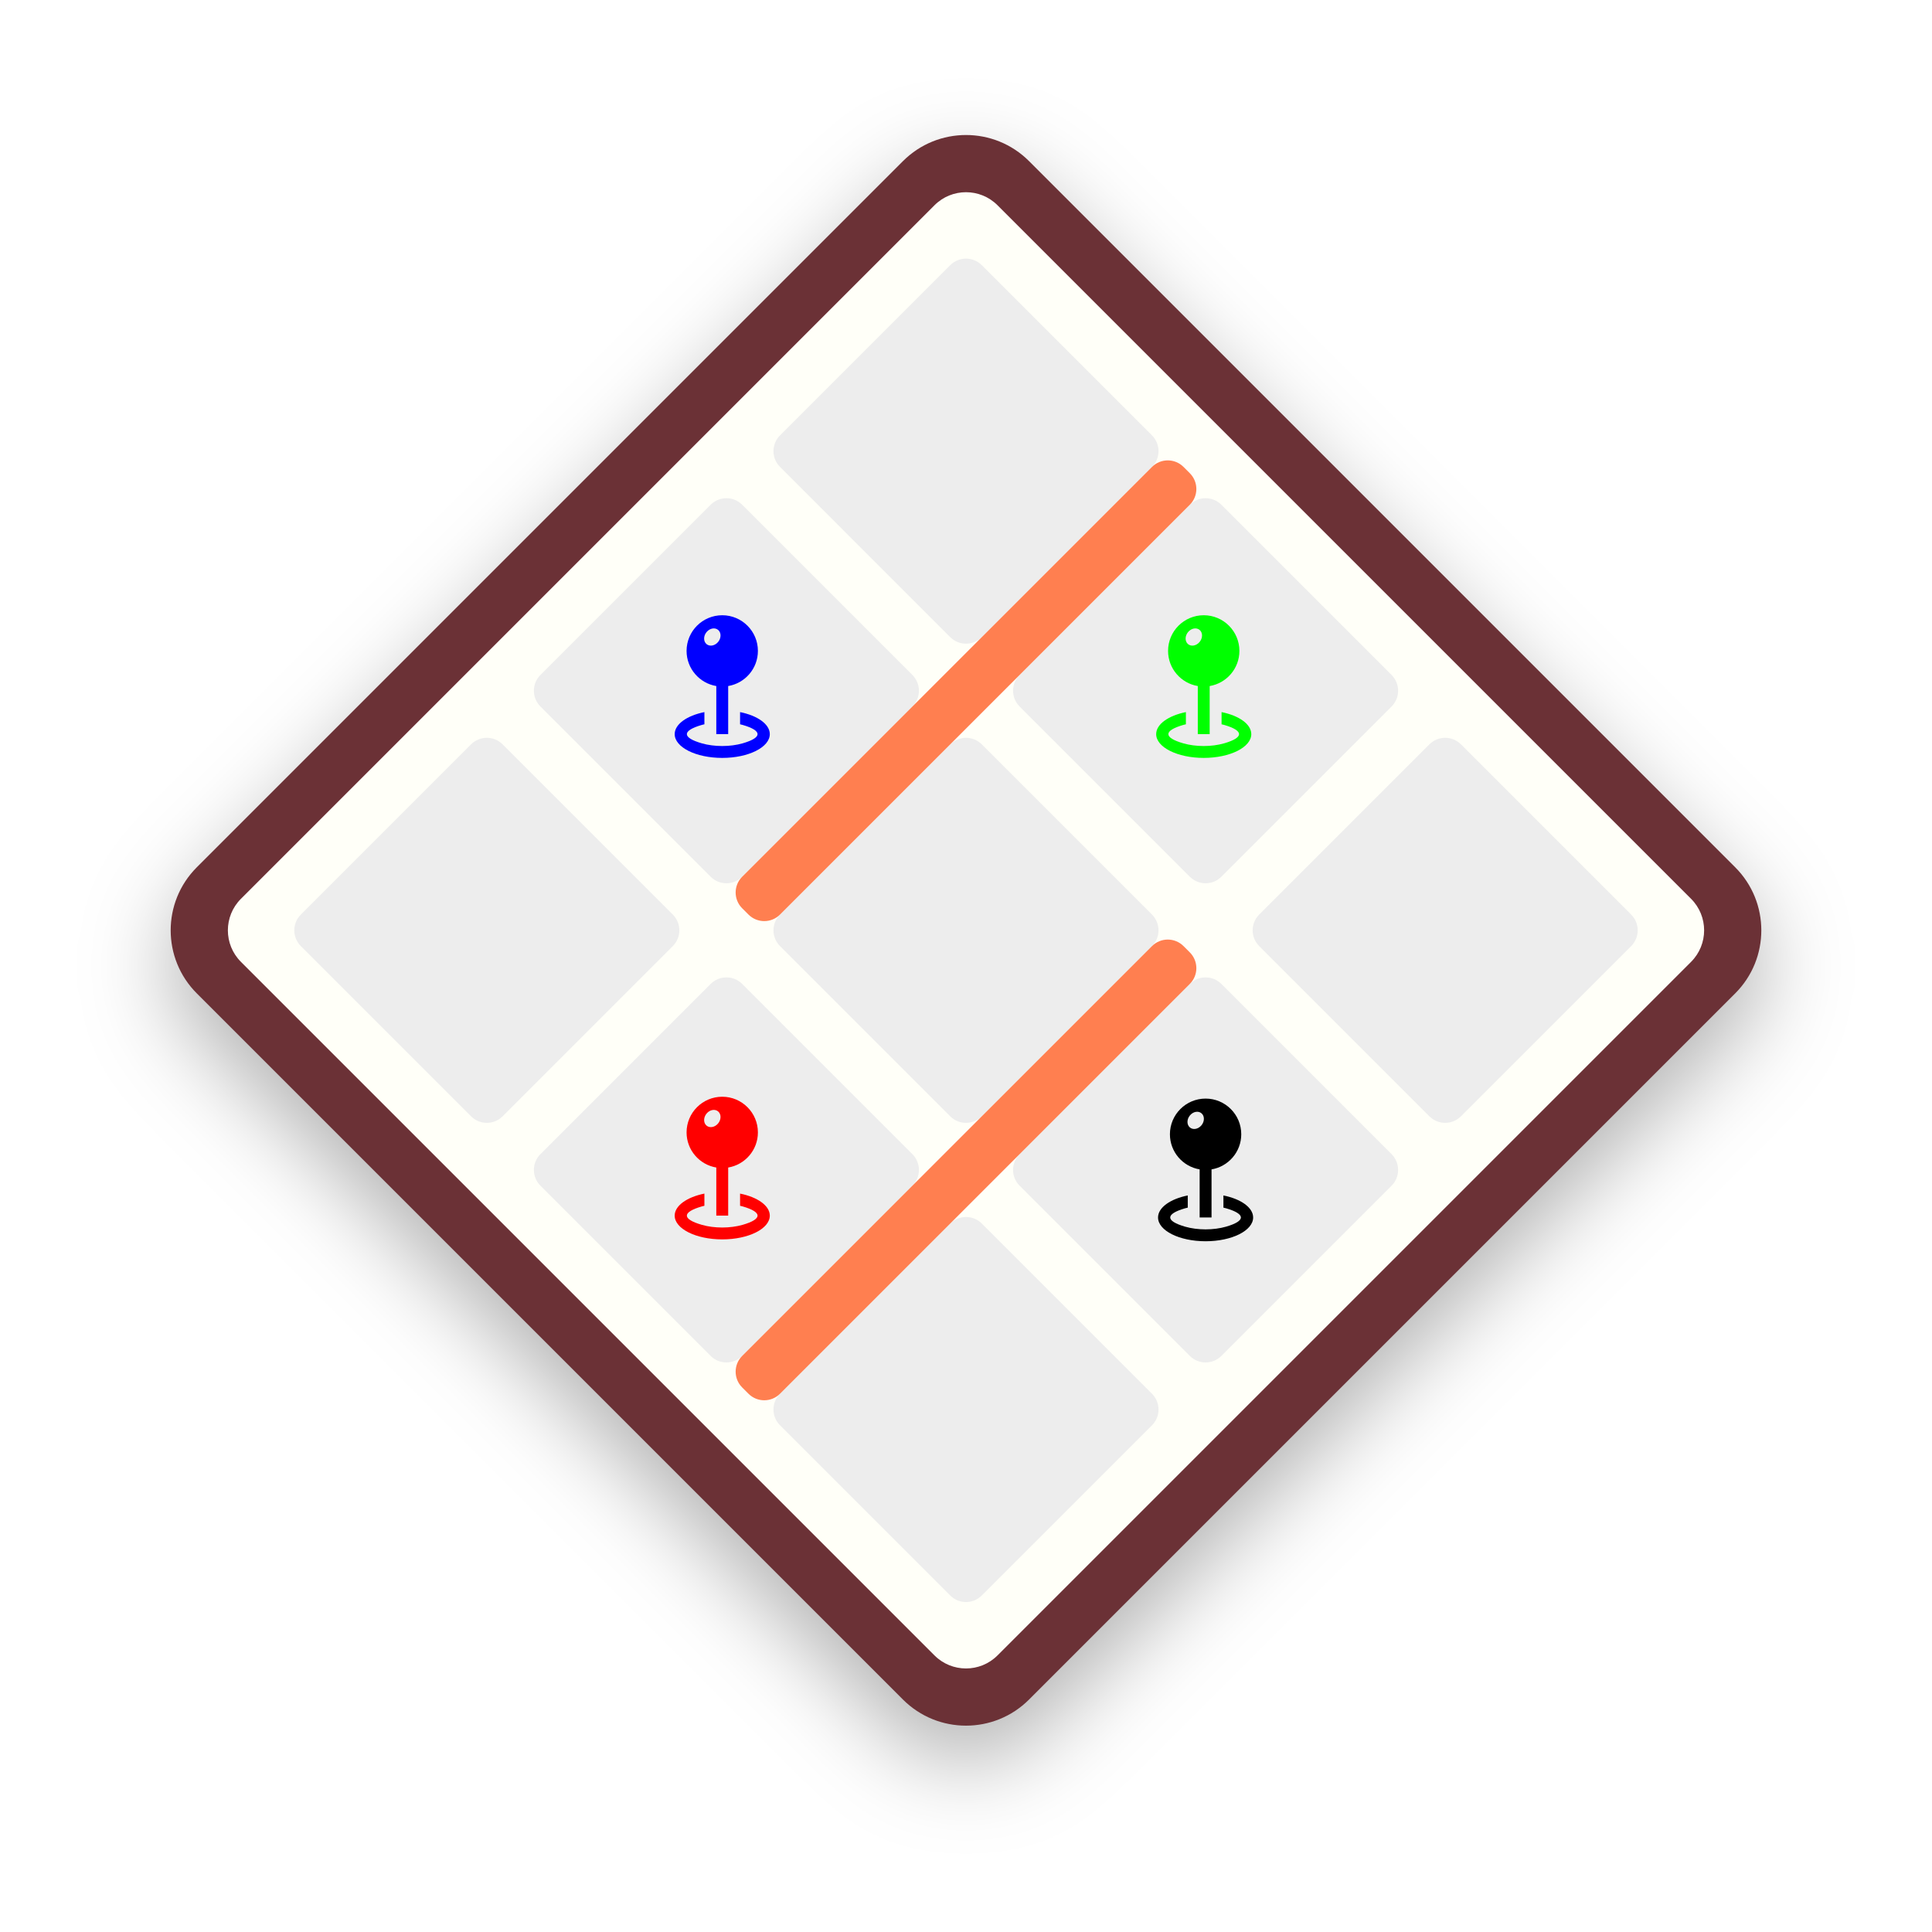
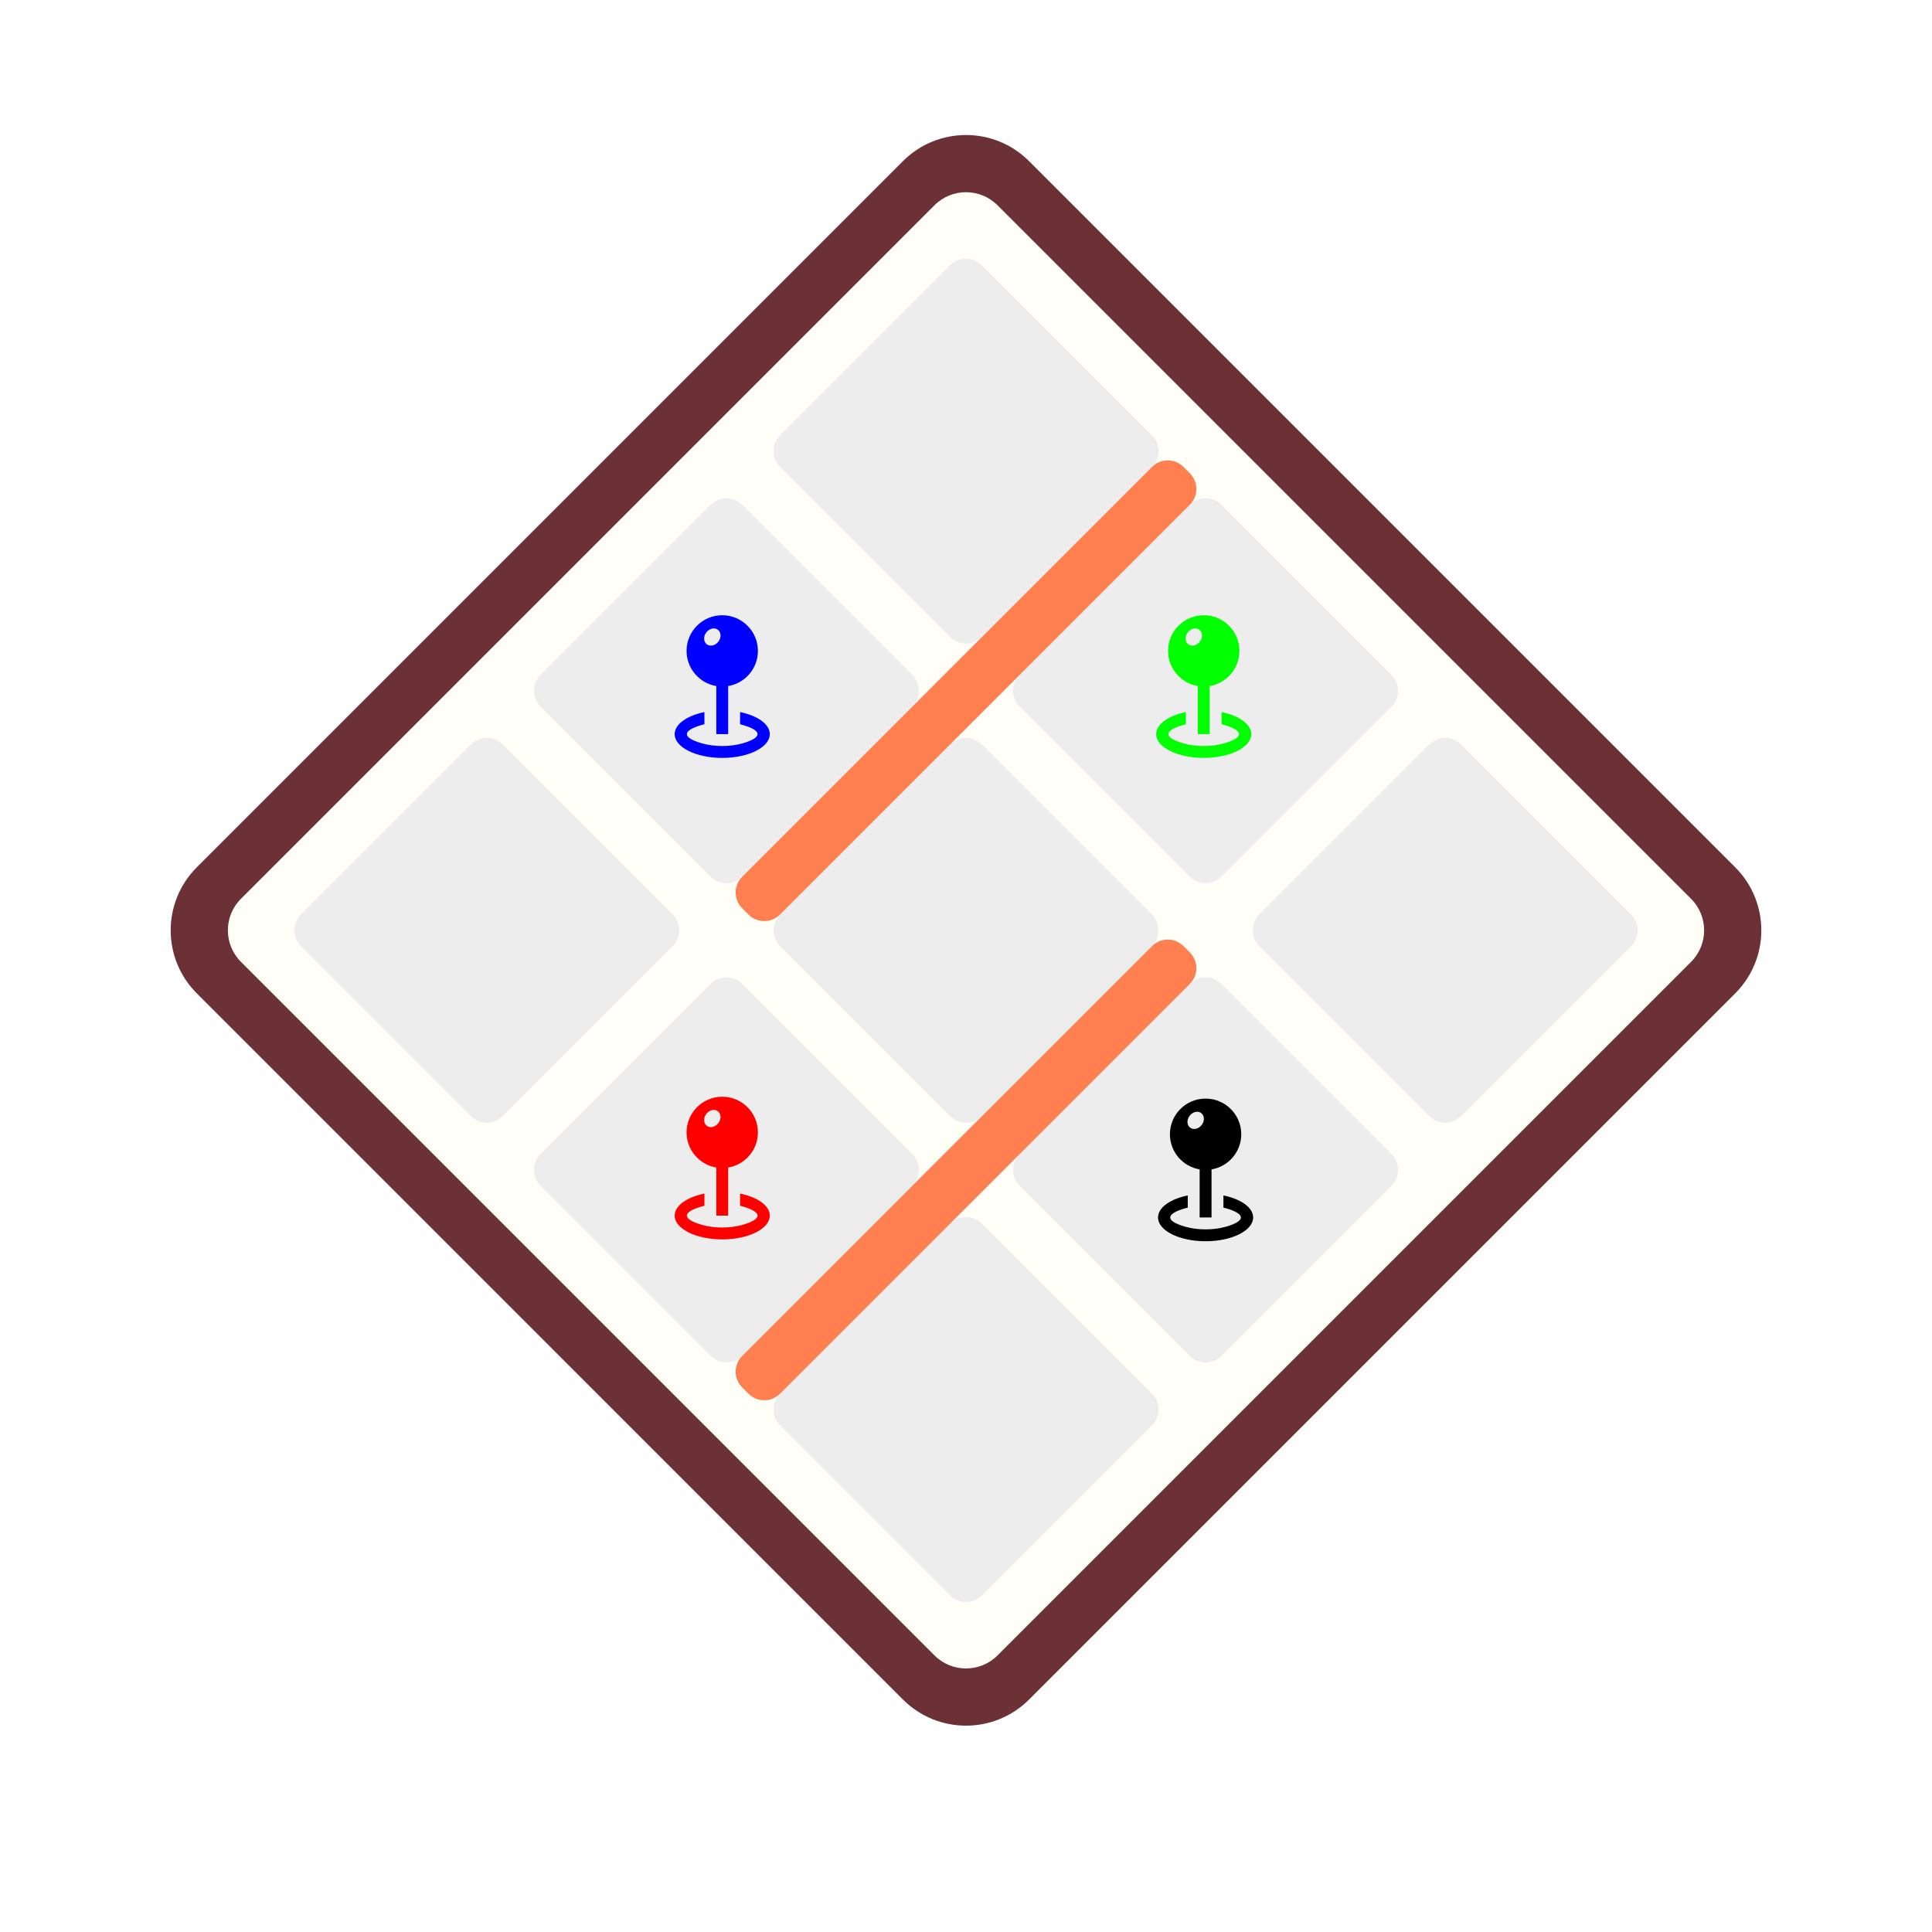
<svg xmlns="http://www.w3.org/2000/svg" fill="none" version="1.1" width="216.676" height="216.676" viewBox="0 0 216.676 216.676">
  <defs>
-     <filter id="master_svg0_35_2891" filterUnits="objectBoundingBox" color-interpolation-filters="sRGB" x="-20" y="-16" width="226.676" height="226.676">
-       <feFlood flood-opacity="0" result="BackgroundImageFix" />
-       <feColorMatrix in="SourceAlpha" type="matrix" values="0 0 0 0 0 0 0 0 0 0 0 0 0 0 0 0 0 0 127 0" />
-       <feOffset dy="4" dx="0" />
-       <feGaussianBlur stdDeviation="5" />
-       <feColorMatrix type="matrix" values="0 0 0 0 0 0 0 0 0 0 0 0 0 0 0 0 0 0 0.3 0" />
-       <feBlend mode="normal" in2="BackgroundImageFix" result="effect1_dropShadow" />
-       <feBlend mode="normal" in="SourceGraphic" in2="effect1_dropShadow" result="shape" />
-     </filter>
    <clipPath id="master_svg1_35_2892">
      <rect x="15" y="104.338" width="132" height="132" rx="10" />
    </clipPath>
    <clipPath id="master_svg2_35_2893">
      <rect x="21" y="110.338" width="120" height="120" rx="5" />
    </clipPath>
    <clipPath id="master_svg3_35_2908">
      <rect x="27" y="116.338" width="32" height="32" rx="2.5" />
    </clipPath>
    <clipPath id="master_svg4_35_2901">
      <rect x="65" y="116.338" width="32" height="32" rx="2.5" />
    </clipPath>
    <clipPath id="master_svg5_35_2902">
      <rect x="81" y="120.363" width="16" height="16" rx="0" />
    </clipPath>
    <clipPath id="master_svg6_35_2900">
      <rect x="103" y="116.338" width="32" height="32" rx="2.5" />
    </clipPath>
    <clipPath id="master_svg7_35_2905">
      <rect x="27" y="154.338" width="32" height="32" rx="2.5" />
    </clipPath>
    <clipPath id="master_svg8_35_2906">
      <rect x="42.816" y="158.546" width="16" height="16" rx="0" />
    </clipPath>
    <clipPath id="master_svg9_35_2897">
      <rect x="103" y="154.338" width="32" height="32" rx="2.5" />
    </clipPath>
    <clipPath id="master_svga_35_2898">
      <rect x="119.184" y="158.546" width="16" height="16" rx="0" />
    </clipPath>
    <clipPath id="master_svgb_35_2912">
      <rect x="65" y="154.338" width="32" height="32" rx="2.5" />
    </clipPath>
    <clipPath id="master_svgc_35_2911">
      <rect x="27" y="192.338" width="32" height="32" rx="2.5" />
    </clipPath>
    <clipPath id="master_svgd_35_2894">
      <rect x="65" y="192.338" width="32" height="32" rx="2.5" />
    </clipPath>
    <clipPath id="master_svge_35_2895">
      <rect x="81" y="197.024" width="16" height="16" rx="0" />
    </clipPath>
    <clipPath id="master_svgf_35_2904">
      <rect x="103" y="192.338" width="32" height="32" rx="2.5" />
    </clipPath>
    <clipPath id="master_svgg_35_2910">
      <rect x="27" y="186.338" width="70" height="6" rx="2.5" />
    </clipPath>
    <clipPath id="master_svgh_35_2909">
      <rect x="65" y="148.338" width="70" height="6" rx="2.5" />
    </clipPath>
  </defs>
-   <g filter="url(#master_svg0_35_2891)">
+   <g>
    <g transform="matrix(0.7071068,-0.7071068,0.7071068,0.7071068,-69.38478,41.16652)" clip-path="url(#master_svg1_35_2892)">
      <rect x="15" y="104.338" width="132" height="132" rx="10" fill="#6B3136" fill-opacity="1" />
      <g clip-path="url(#master_svg2_35_2893)">
        <rect x="21" y="110.338" width="120" height="120" rx="5" fill="#FFFFF8" fill-opacity="1" />
        <g clip-path="url(#master_svg3_35_2908)">
          <rect x="27" y="116.338" width="32" height="32" rx="2.5" fill="#EDEDED" fill-opacity="1" />
        </g>
        <g clip-path="url(#master_svg4_35_2901)">
          <rect x="65" y="116.338" width="32" height="32" rx="2.5" fill="#EDEDED" fill-opacity="1" />
          <g transform="matrix(0.7071068,0.7071068,-0.7071068,0.7071068,108.8335,-22.02228)" clip-path="url(#master_svg5_35_2902)">
            <g>
              <path d="M89,120.363C86.791,120.363,85,122.154,85,124.363C85,126.344,86.443,127.985,88.333,128.303L88.333,133.696L89.667,133.696L89.667,128.303C91.557,127.985,93,126.345,93,124.363C93,122.154,91.209,120.363,89,120.363ZM88.529,123.368C88.163,123.801,87.58,123.901,87.227,123.59C86.873,123.279,86.883,122.675,87.249,122.242C87.615,121.809,88.197,121.709,88.551,122.02C88.904,122.331,88.894,122.935,88.529,123.368ZM94.333,133.696C94.333,135.169,91.946,136.363,89,136.363C86.054,136.363,83.667,135.169,83.667,133.696C83.667,132.577,85.046,131.621,87,131.225L87,132.593L86.709,132.663C85.579,132.991,85.032,133.345,85.032,133.696C85.032,134.047,85.579,134.401,86.709,134.728C88.101,135.13,89.894,135.131,91.292,134.727C92.429,134.399,92.956,134.043,92.963,133.696C92.956,133.349,92.429,132.993,91.292,132.665L91,132.593L91,131.225C92.954,131.621,94.333,132.577,94.333,133.696Z" fill="#0000FF" fill-opacity="1" style="mix-blend-mode:passthrough" />
            </g>
          </g>
        </g>
        <g clip-path="url(#master_svg6_35_2900)">
          <rect x="103" y="116.338" width="32" height="32" rx="2.5" fill="#EDEDED" fill-opacity="1" />
        </g>
        <g clip-path="url(#master_svg7_35_2905)">
          <rect x="27" y="154.338" width="32" height="32" rx="2.5" fill="#EDEDED" fill-opacity="1" />
          <g transform="matrix(0.7071068,0.7071068,-0.7071068,0.7071068,124.6497,16.16152)" clip-path="url(#master_svg8_35_2906)">
            <g>
              <path d="M50.816,158.546C48.608,158.546,46.816,160.338,46.816,162.546C46.816,164.528,48.259,166.168,50.15,166.486L50.15,171.88L51.483,171.88L51.483,166.487C53.374,166.169,54.816,164.528,54.816,162.547C54.816,160.338,53.025,158.546,50.816,158.546ZM50.345,161.552C49.979,161.985,49.396,162.085,49.043,161.774C48.69,161.462,48.699,160.859,49.066,160.426C49.431,159.992,50.014,159.893,50.367,160.204C50.72,160.515,50.71,161.118,50.345,161.552ZM56.15,171.88C56.15,173.352,53.762,174.546,50.816,174.546C47.87,174.546,45.483,173.352,45.483,171.88C45.483,170.761,46.862,169.804,48.816,169.408L48.816,170.776L48.526,170.847C47.396,171.174,46.848,171.529,46.848,171.88C46.848,172.23,47.395,172.585,48.526,172.912C49.918,173.314,51.71,173.315,53.108,172.911C54.246,172.582,54.772,172.226,54.78,171.88C54.772,171.533,54.246,171.177,53.108,170.848L52.816,170.777L52.816,169.409C54.77,169.804,56.15,170.761,56.15,171.88Z" fill="#FF0000" fill-opacity="1" style="mix-blend-mode:passthrough" />
            </g>
          </g>
        </g>
        <g clip-path="url(#master_svg9_35_2897)">
          <rect x="103" y="154.338" width="32" height="32" rx="2.5" fill="#EDEDED" fill-opacity="1" />
          <g transform="matrix(0.7071068,0.7071068,-0.7071068,0.7071068,147.0172,-37.8385)" clip-path="url(#master_svga_35_2898)">
            <g>
              <path d="M127.184,158.546C124.975,158.546,123.184,160.338,123.184,162.546C123.184,164.528,124.626,166.168,126.517,166.486L126.517,171.88L127.85,171.88L127.85,166.487C129.741,166.169,131.184,164.528,131.184,162.547C131.184,160.338,129.392,158.546,127.184,158.546ZM126.712,161.552C126.346,161.985,125.764,162.085,125.41,161.774C125.057,161.462,125.066,160.859,125.433,160.426C125.798,159.992,126.381,159.893,126.734,160.204C127.088,160.515,127.078,161.118,126.712,161.552ZM132.517,171.88C132.517,173.352,130.13,174.546,127.184,174.546C124.238,174.546,121.85,173.352,121.85,171.88C121.85,170.761,123.23,169.804,125.184,169.408L125.184,170.776L124.893,170.847C123.763,171.174,123.216,171.529,123.216,171.88C123.216,172.23,123.762,172.585,124.893,172.912C126.285,173.314,128.078,173.315,129.476,172.911C130.613,172.582,131.14,172.226,131.147,171.88C131.14,171.533,130.613,171.177,129.476,170.848L129.184,170.777L129.184,169.409C131.138,169.804,132.517,170.761,132.517,171.88Z" fill="#00FF00" fill-opacity="1" style="mix-blend-mode:passthrough" />
            </g>
          </g>
        </g>
        <g clip-path="url(#master_svgb_35_2912)">
          <rect x="65" y="154.338" width="32" height="32" rx="2.5" fill="#EDEDED" fill-opacity="1" />
        </g>
        <g clip-path="url(#master_svgc_35_2911)">
          <rect x="27" y="192.338" width="32" height="32" rx="2.5" fill="#EDEDED" fill-opacity="1" />
        </g>
        <g clip-path="url(#master_svgd_35_2894)">
          <rect x="65" y="192.338" width="32" height="32" rx="2.5" fill="#EDEDED" fill-opacity="1" />
          <g transform="matrix(0.7071067,0.7071067,-0.7071067,0.7071067,163.0416,0.4315606)" clip-path="url(#master_svge_35_2895)">
            <g>
              <path d="M89,197.024C86.791,197.024,85,198.816,85,201.024C85,203.006,86.443,204.646,88.333,204.964L88.333,210.358L89.667,210.358L89.667,204.965C91.557,204.647,93,203.006,93,201.025C93,198.816,91.209,197.024,89,197.024ZM88.529,200.03C88.163,200.463,87.58,200.563,87.227,200.252C86.873,199.94,86.883,199.337,87.249,198.904C87.615,198.47,88.197,198.371,88.551,198.682C88.904,198.993,88.894,199.596,88.529,200.03ZM94.333,210.358C94.333,211.83,91.946,213.024,89,213.024C86.054,213.024,83.667,211.83,83.667,210.358C83.667,209.239,85.046,208.282,87,207.886L87,209.254L86.709,209.325C85.579,209.652,85.032,210.007,85.032,210.358C85.032,210.708,85.579,211.063,86.709,211.39C88.101,211.792,89.894,211.793,91.292,211.389C92.429,211.06,92.956,210.704,92.963,210.358C92.956,210.011,92.429,209.655,91.292,209.326L91,209.255L91,207.887C92.954,208.282,94.333,209.239,94.333,210.358Z" fill="#000000" fill-opacity="1" style="mix-blend-mode:passthrough" />
            </g>
          </g>
        </g>
        <g clip-path="url(#master_svgf_35_2904)">
          <rect x="103" y="192.338" width="32" height="32" rx="2.5" fill="#EDEDED" fill-opacity="1" />
        </g>
        <g clip-path="url(#master_svgg_35_2910)">
          <rect x="27" y="186.338" width="70" height="6" rx="2.5" fill="#FF7F50" fill-opacity="1" />
        </g>
        <g clip-path="url(#master_svgh_35_2909)">
          <rect x="65" y="148.338" width="70" height="6" rx="2.5" fill="#FF7F50" fill-opacity="1" />
        </g>
      </g>
    </g>
  </g>
</svg>
